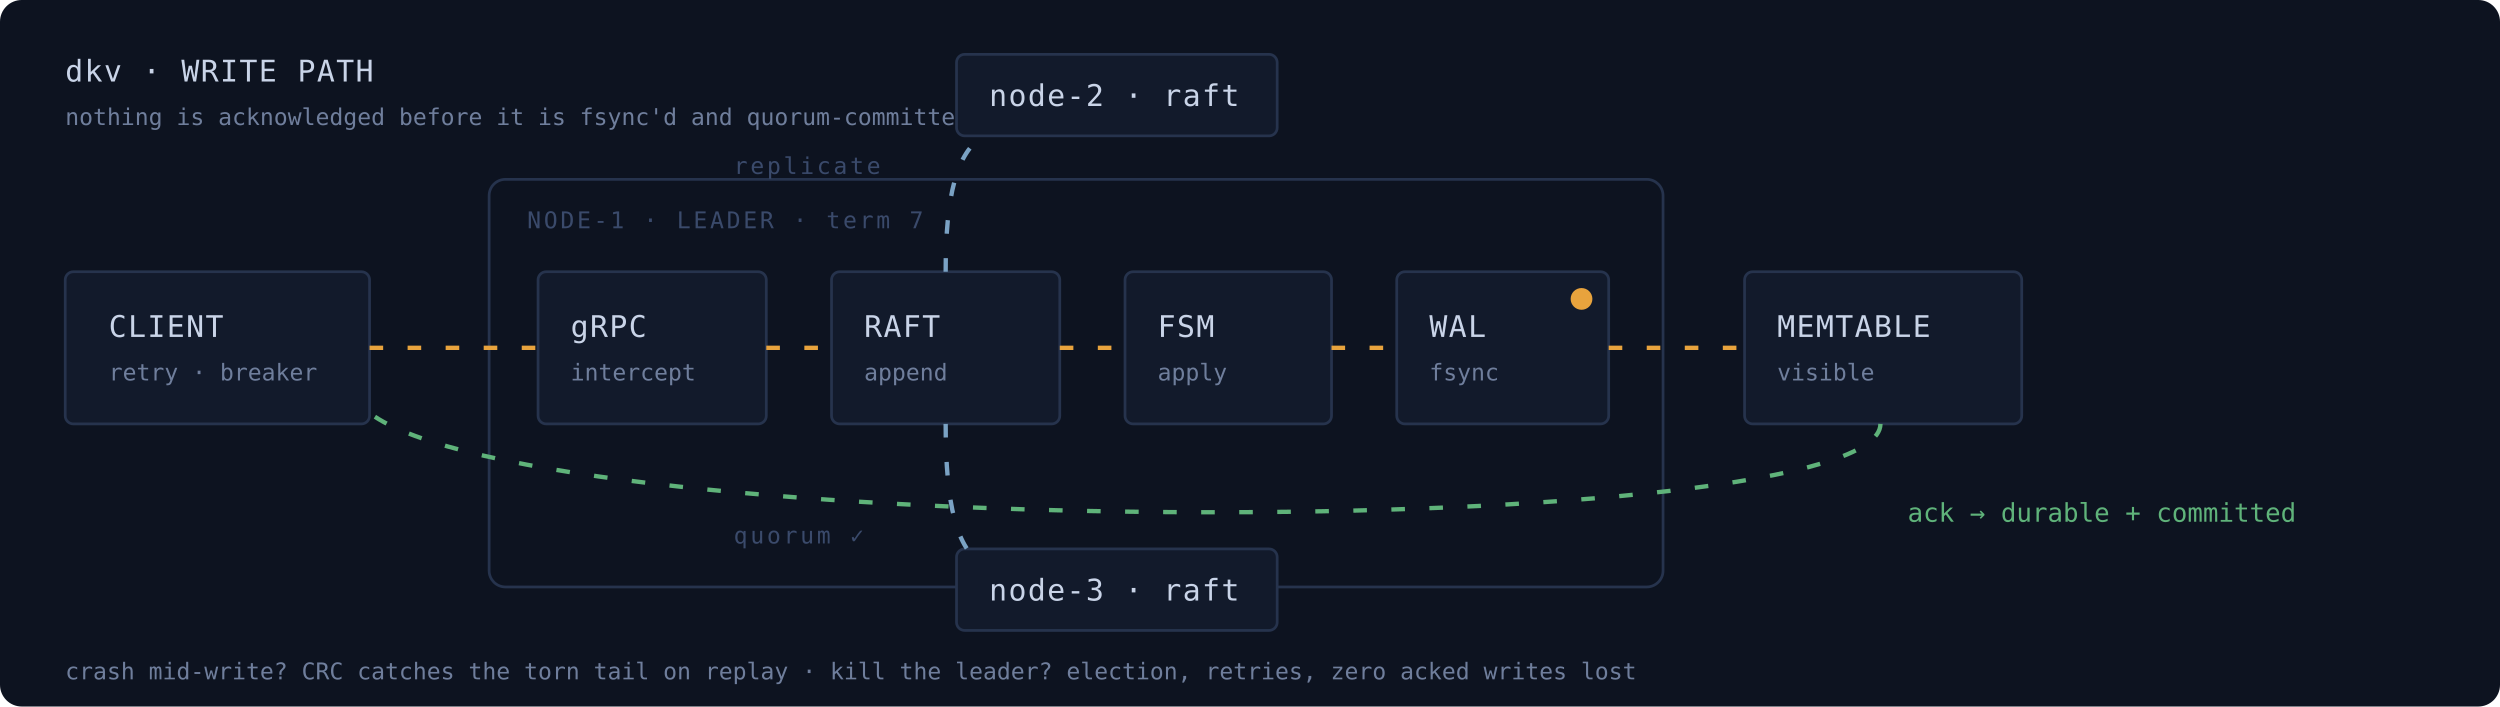
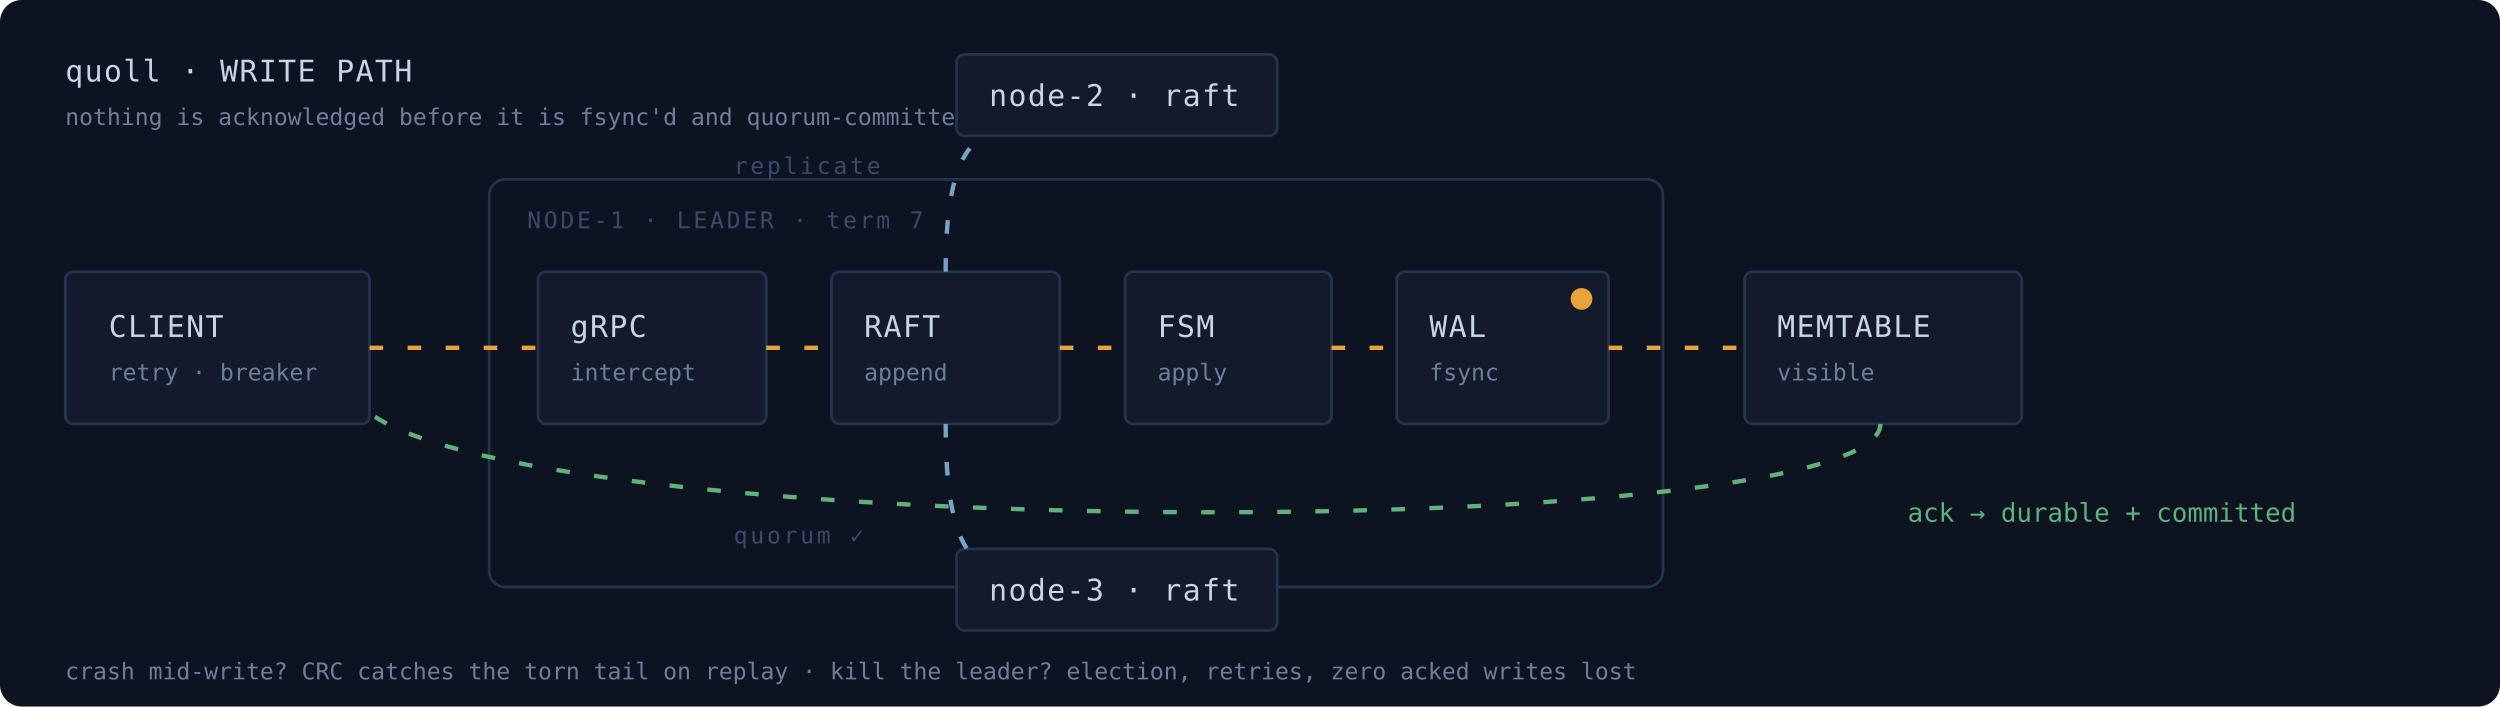
- <svg xmlns="http://www.w3.org/2000/svg" viewBox="0 0 920 260" font-family="ui-monospace,'JetBrains Mono','SF Mono',Menlo,Consolas,monospace" role="img" aria-label="dkv write path: client to gRPC to raft quorum to FSM to WAL fsync to memtable to ack">
+ <svg xmlns="http://www.w3.org/2000/svg" viewBox="0 0 920 260" font-family="ui-monospace,'JetBrains Mono','SF Mono',Menlo,Consolas,monospace" role="img" aria-label="quoll write path: client to gRPC to raft quorum to FSM to WAL fsync to memtable to ack">
  <style>
    .box  { fill: #121a2b; stroke: #26334d; stroke-width: 1; }
    .t    { fill: #c9d4e8; font-size: 11px; letter-spacing: .5px; }
    .s    { fill: #6f7e9c; font-size: 8.5px; }
    .lbl  { fill: #3a4a6b; font-size: 8.5px; letter-spacing: 1px; }
    .ok   { fill: #5fb37a; }
    .flow { fill: none; stroke: #e8a33d; stroke-width: 1.6;
            stroke-dasharray: 5 9; animation: dash 1.6s linear infinite; }
    .flow.rep { stroke: #7aa2c4; animation-duration: 2.2s; }
    .flow.ack { stroke: #5fb37a; animation-direction: reverse; animation-duration: 2.2s; }
    @keyframes dash { to { stroke-dashoffset: -28; } }
    .fsync { fill: #e8a33d; animation: beat 1.6s ease-in-out infinite; }
    @keyframes beat {
      0%, 100% { opacity: .2; r: 3; }
      50%       { opacity: 1; r: 5; }
    }
    @media (prefers-reduced-motion: reduce) {
      .flow  { animation: none; }
      .fsync { animation: none; opacity: 1; }
    }
  </style>
  <rect width="920" height="260" fill="#0d1320" rx="8" />
-   <text x="24" y="30" class="t" font-size="12" letter-spacing="2">dkv · WRITE PATH</text>
+   <text x="24" y="30" class="t" font-size="12" letter-spacing="2">quoll · WRITE PATH</text>
  <text x="24" y="46" class="s">nothing is acknowledged before it is fsync'd and quorum-committed</text>
  <rect class="box" x="24" y="100" width="112" height="56" rx="3" />
  <text class="t" x="40" y="124">CLIENT</text>
  <text class="s" x="40" y="140">retry · breaker</text>
  <rect x="180" y="66" width="432" height="150" fill="none" stroke="#26334d" rx="6" />
  <text class="lbl" x="194" y="84">NODE-1 · LEADER · term 7</text>
  <rect class="box" x="198" y="100" width="84" height="56" rx="3" />
  <text class="t" x="210" y="124">gRPC</text>
  <text class="s" x="210" y="140">intercept</text>
  <rect class="box" x="306" y="100" width="84" height="56" rx="3" />
  <text class="t" x="318" y="124">RAFT</text>
  <text class="s" x="318" y="140">append</text>
  <rect class="box" x="414" y="100" width="76" height="56" rx="3" />
  <text class="t" x="426" y="124">FSM</text>
  <text class="s" x="426" y="140">apply</text>
  <rect class="box" x="514" y="100" width="78" height="56" rx="3" />
  <text class="t" x="526" y="124">WAL</text>
  <text class="s" x="526" y="140">fsync</text>
  <circle class="fsync" cx="582" cy="110" r="4" />
  <rect class="box" x="642" y="100" width="102" height="56" rx="3" />
  <text class="t" x="654" y="124">MEMTABLE</text>
  <text class="s" x="654" y="140">visible</text>
  <rect class="box" x="352" y="20" width="118" height="30" rx="3" />
  <text class="t" x="364" y="39" font-size="9.5">node-2 · raft</text>
  <rect class="box" x="352" y="202" width="118" height="30" rx="3" />
  <text class="t" x="364" y="221" font-size="9.5">node-3 · raft</text>
  <path class="flow" d="M136,128 H198" />
  <path class="flow" d="M282,128 H306" />
  <path class="flow" d="M390,128 H414" />
  <path class="flow" d="M490,128 H514" />
  <path class="flow" d="M592,128 H642" />
  <path class="flow rep" d="M348,100 C348,72 352,56 362,50" />
  <path class="flow rep" d="M348,156 C348,186 352,202 362,208" />
  <text class="lbl" x="270" y="64">replicate</text>
  <text class="lbl" x="270" y="200">quorum ✓</text>
  <path class="flow ack" d="M692,156 C692,200 200,200 136,152" />
  <text class="ok" x="702" y="192" font-size="9.5">ack → durable + committed</text>
  <text class="s" x="24" y="250">crash mid-write? CRC catches the torn tail on replay · kill the leader? election, retries, zero acked writes lost</text>
</svg>
